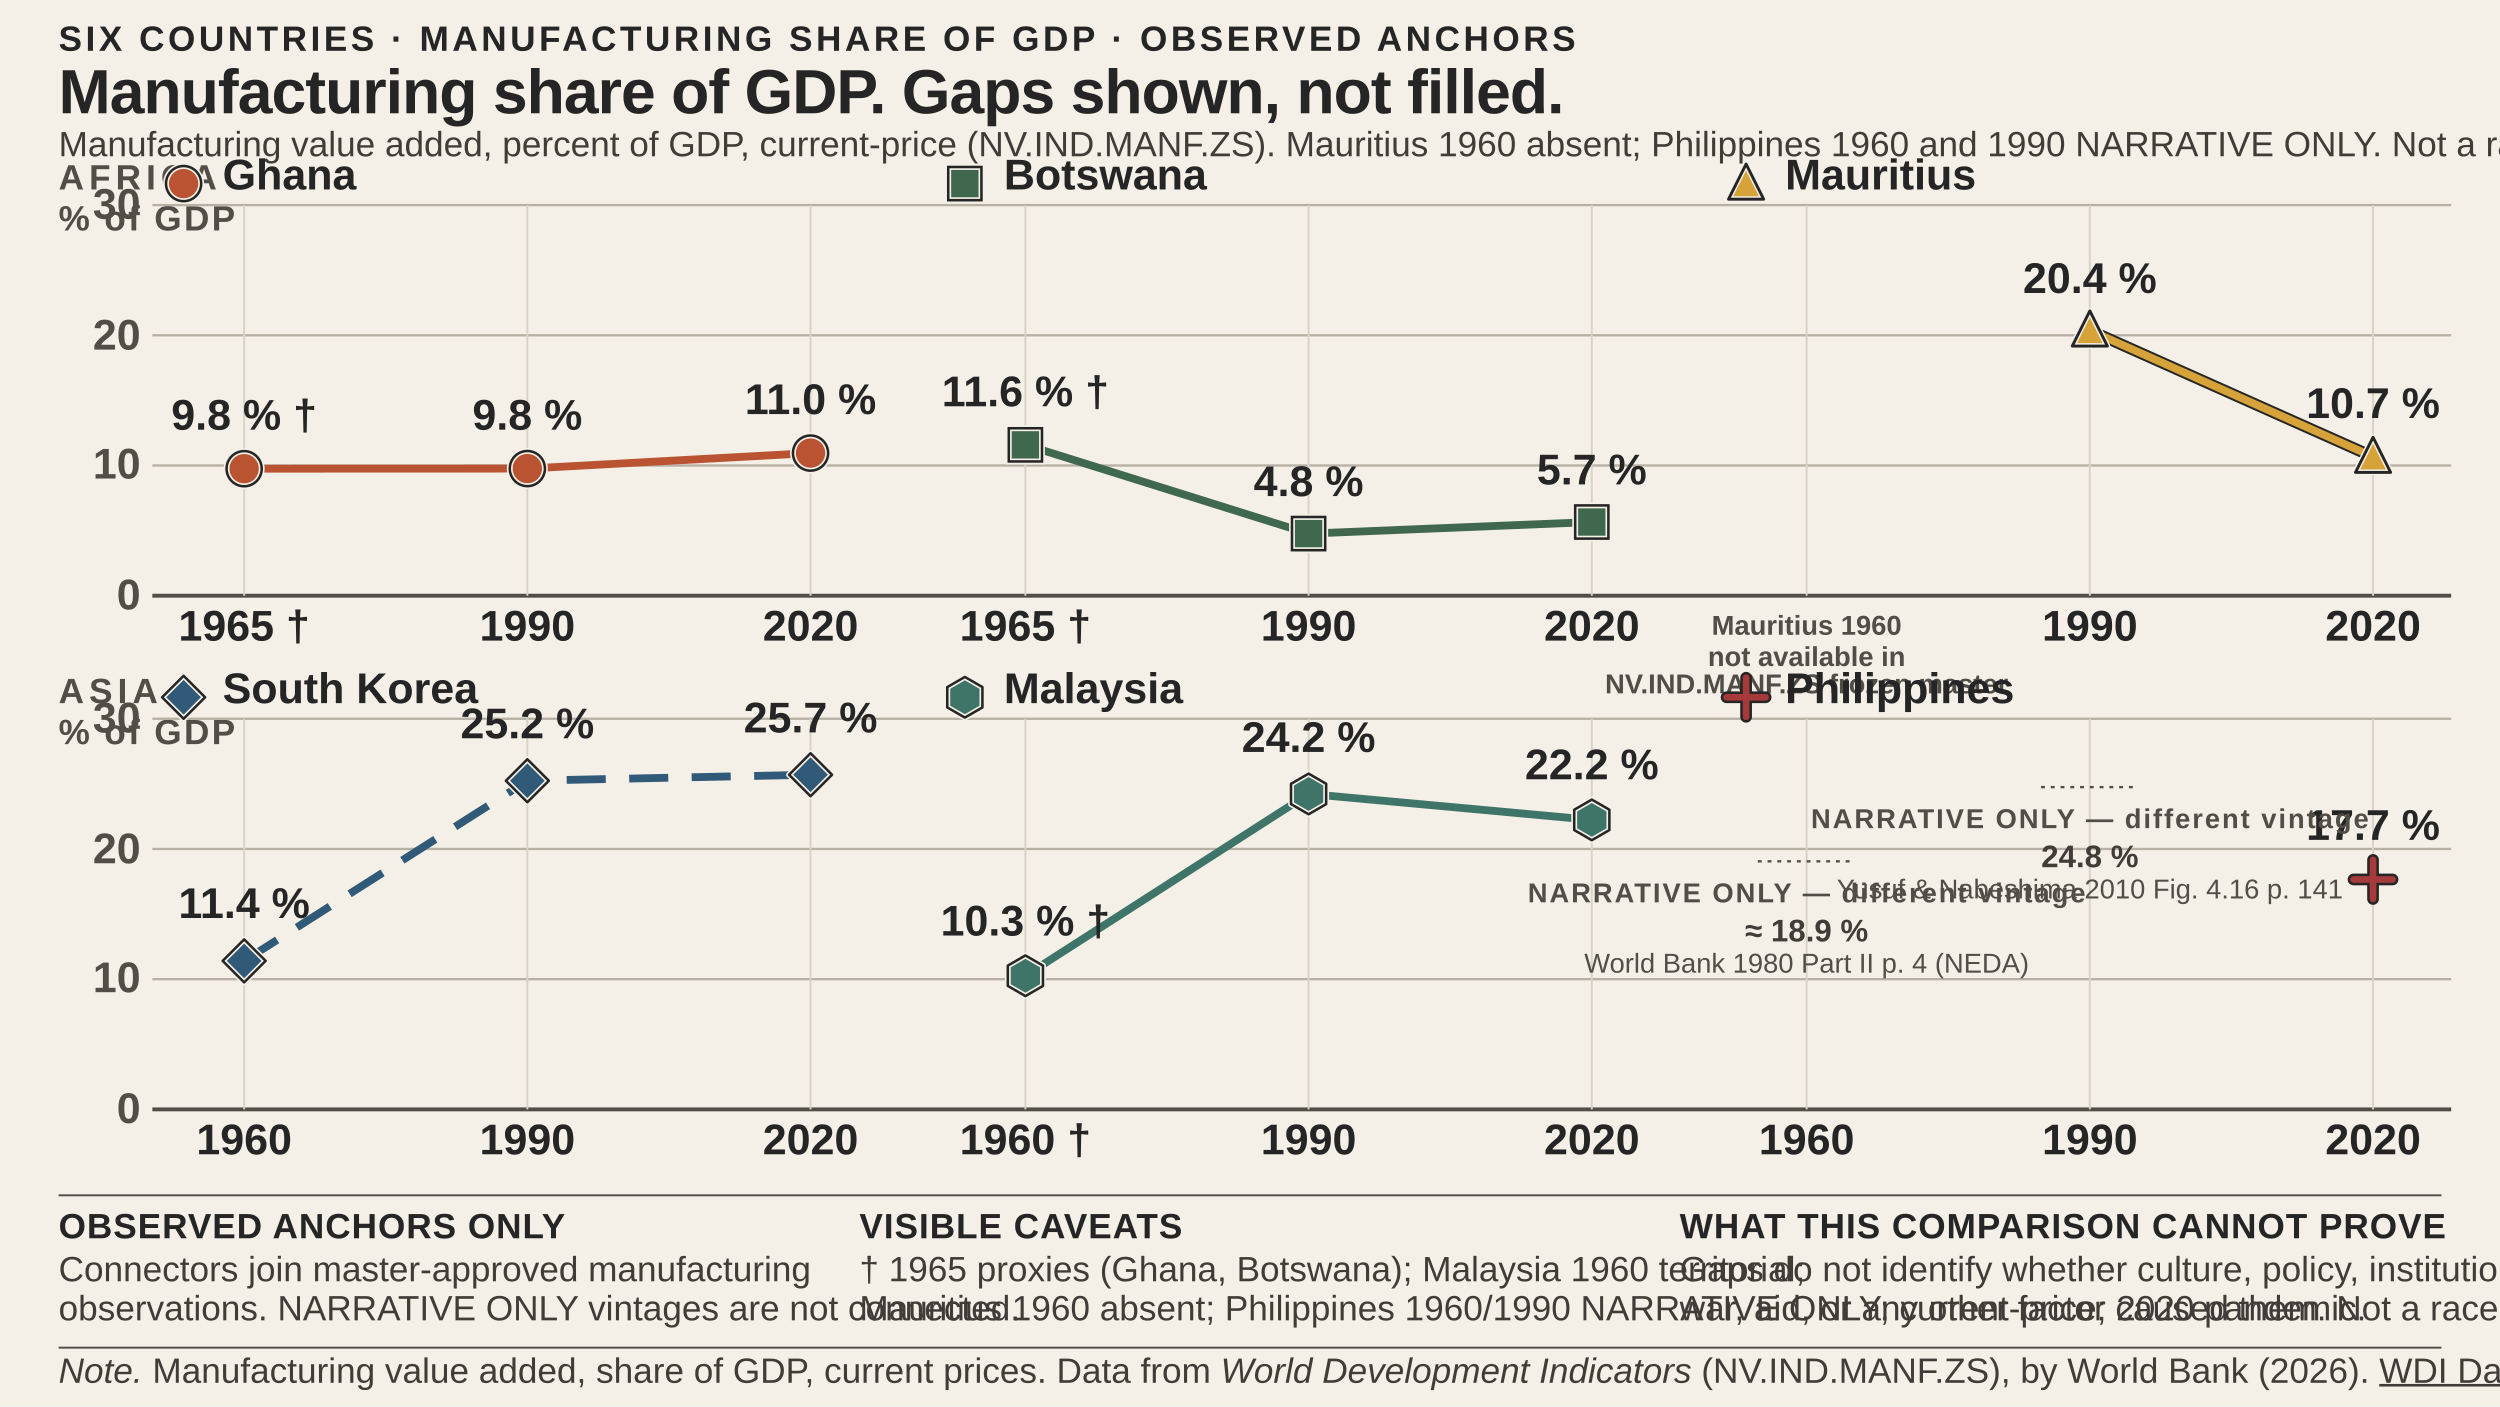
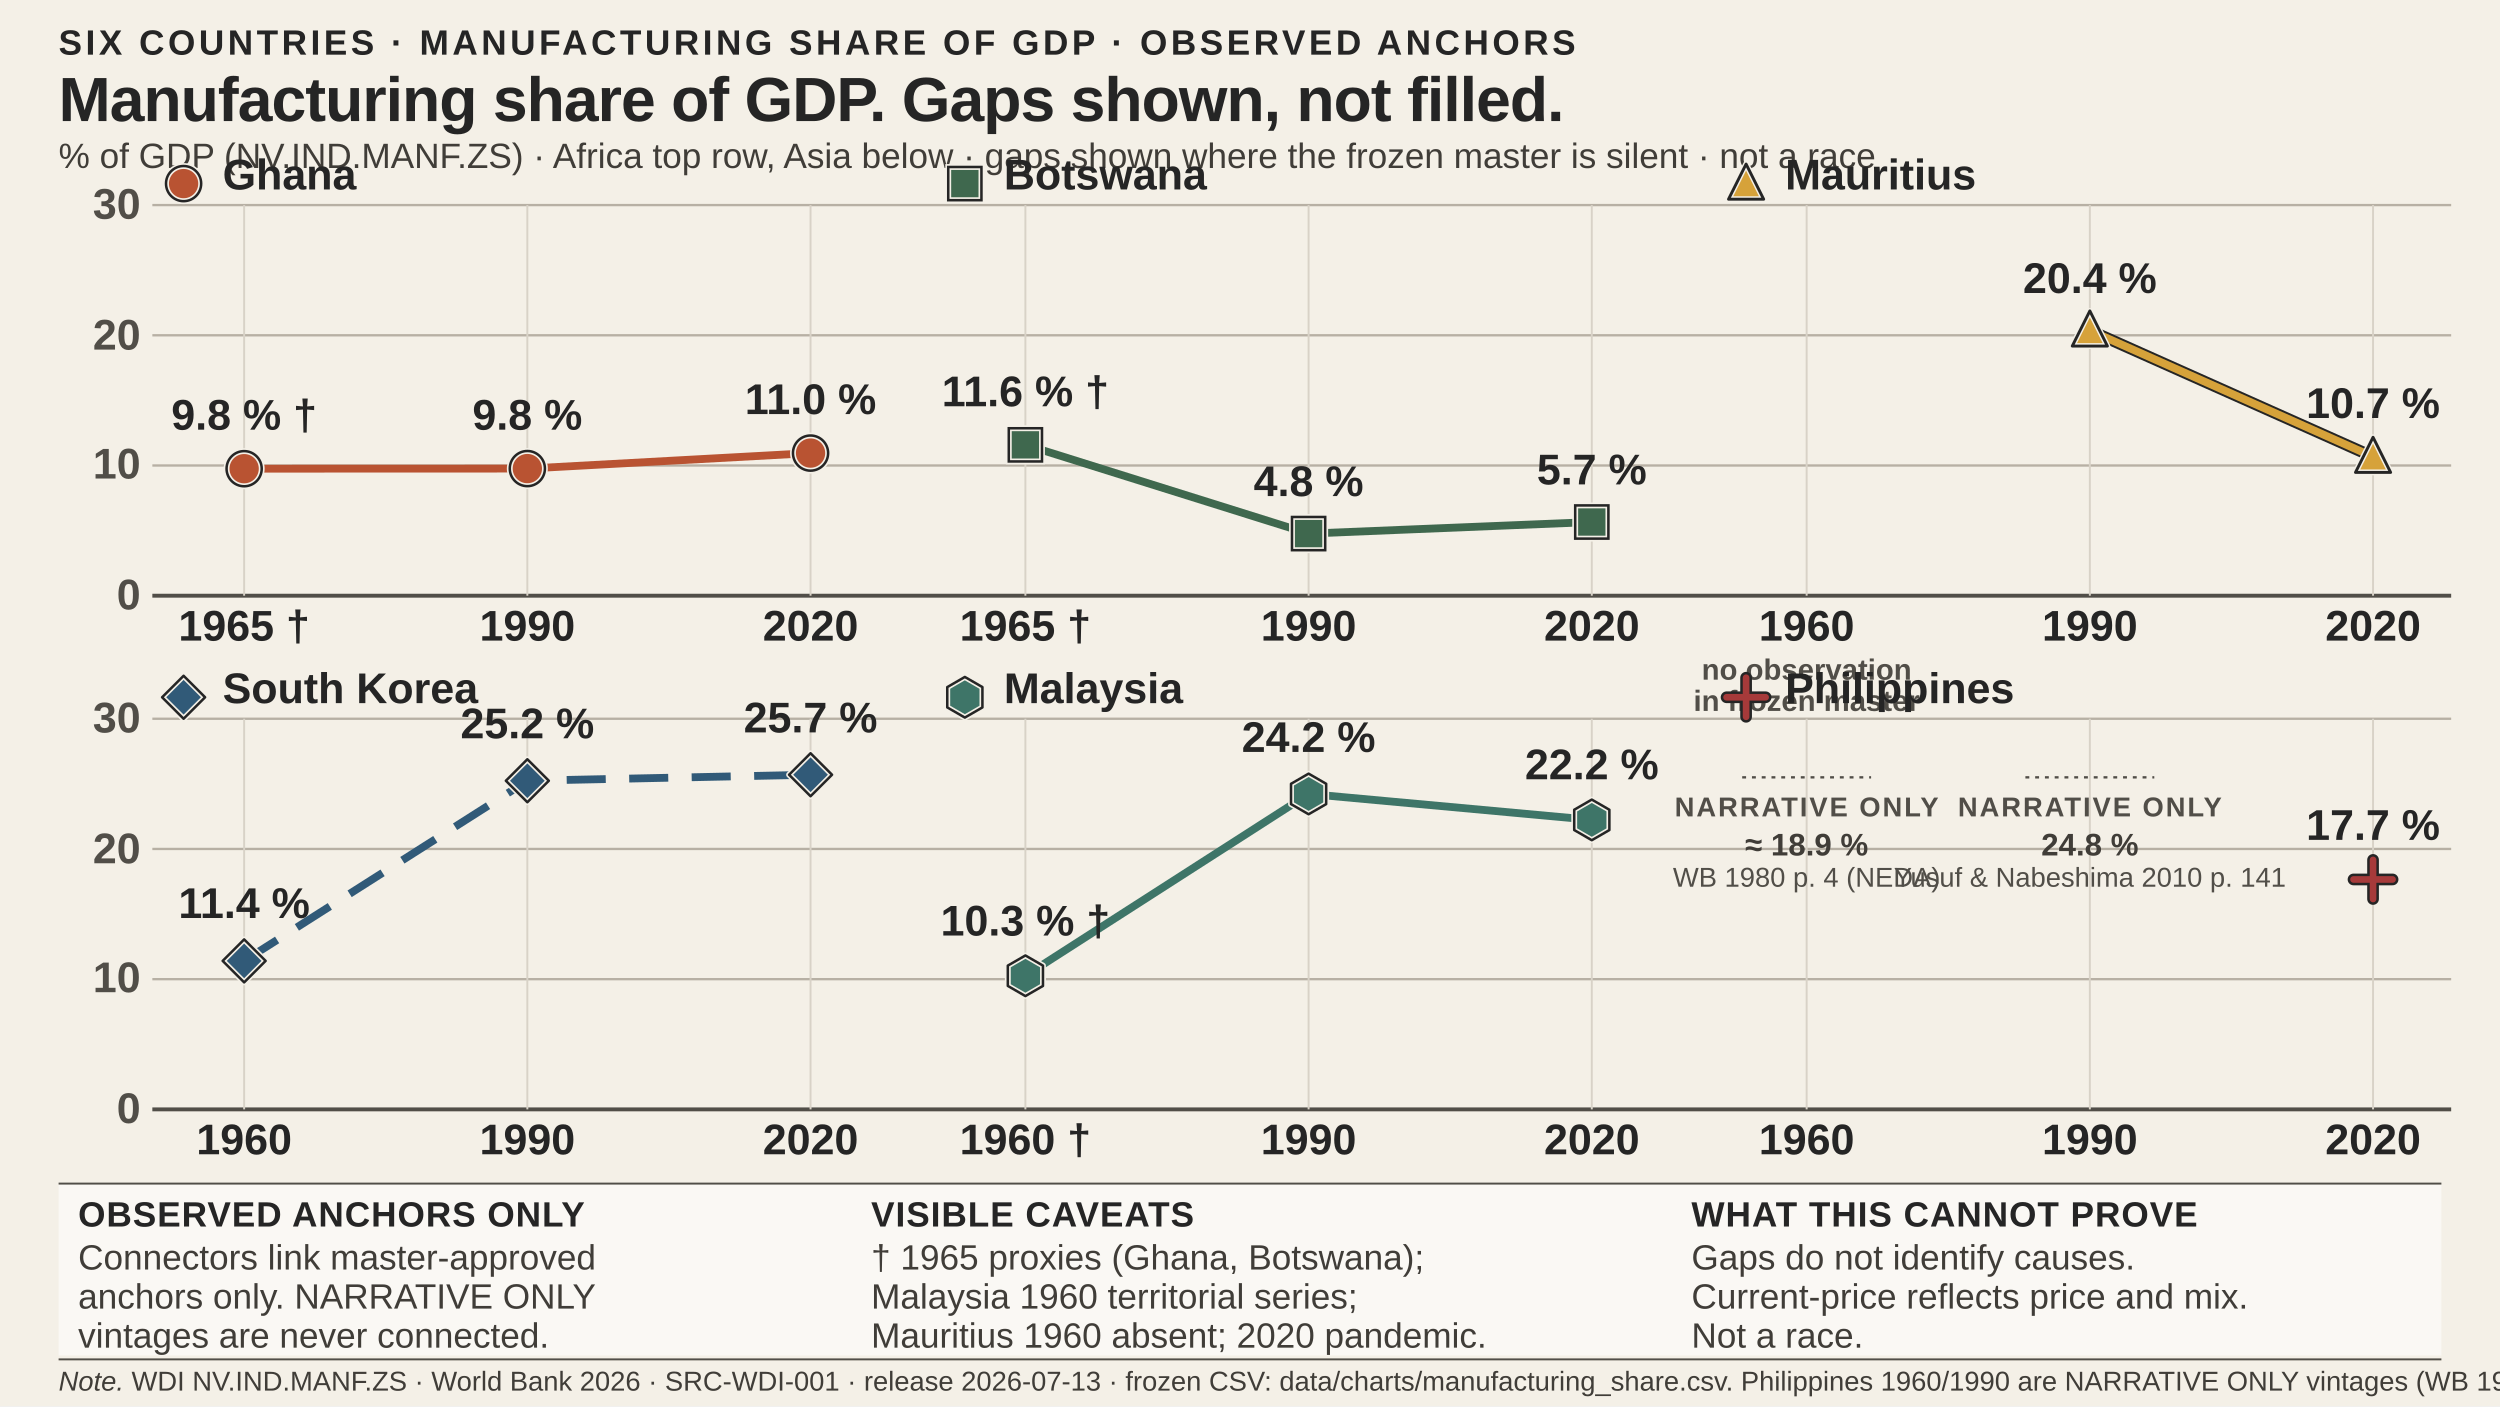
<svg xmlns="http://www.w3.org/2000/svg" xmlns:xlink="http://www.w3.org/1999/xlink" width="1280" height="720" viewBox="0 0 1280 720" role="img" aria-labelledby="chart-title chart-desc">
  <defs>
    <style>
      .display { font-family: "Montserrat", "Helvetica Neue", "Arial", sans-serif; fill: #252525; }
      .text { font-family: "Montserrat", "Helvetica Neue", "Arial", sans-serif; fill: #252525; }
-       .eyebrow { font-size: 18px; font-weight: 750; letter-spacing: 1.8px; }
-       .title { font-size: 32px; font-weight: 780; letter-spacing: -0.5px; }
+       .eyebrow { font-size: 18px; font-weight: 700; letter-spacing: 1.8px; }
+       .title { font-size: 32px; font-weight: 700; letter-spacing: -0.5px; }
      .deck { font-size: 18px; font-weight: 500; fill: #403D38; }
-       .region { font-size: 18px; font-weight: 800; letter-spacing: 2.6px; fill: #514E48; }
-       .country-name { font-size: 22px; font-weight: 780; }
-       .axis { font-size: 22px; font-weight: 650; fill: #514E48; font-variant-numeric: tabular-nums; }
+       .region { font-size: 18px; font-weight: 700; letter-spacing: 2.6px; fill: #514E48; }
+       .country-name { font-size: 22px; font-weight: 700; }
+       .axis { font-size: 22px; font-weight: 600; fill: #514E48; font-variant-numeric: tabular-nums; }
      .axis-head { font-size: 18px; font-weight: 700; letter-spacing: 1.2px; fill: #514E48; }
      .year { font-size: 22px; font-weight: 700; fill: #252525; }
-       .value { font-size: 22px; font-weight: 780; font-variant-numeric: tabular-nums; }
-       .note-head { font-size: 18px; font-weight: 800; letter-spacing: 0.5px; }
+       .value { font-size: 22px; font-weight: 700; font-variant-numeric: tabular-nums; }
+       .note-head { font-size: 18px; font-weight: 700; letter-spacing: 0.5px; }
      .note { font-size: 18px; font-weight: 500; fill: #403D38; }
-       .narrative-tag { font-size: 14px; font-weight: 800; letter-spacing: 1px; fill: #514E48; }
+       .narrative-tag { font-size: 14px; font-weight: 700; letter-spacing: 1px; fill: #514E48; }
      .narrative-value { font-size: 16px; font-weight: 700; fill: #403D38; font-variant-numeric: tabular-nums; }
      .narrative-cite { font-size: 14px; font-weight: 500; fill: #514E48; }
-       .absence-note { font-size: 14px; font-weight: 600; fill: #514E48; }
+       .absence-note { font-size: 15px; font-weight: 600; fill: #514E48; }
+       .fignote { font-size: 14px; font-weight: 500; fill: #403D38; font-variant-numeric: tabular-nums; }
      .grid { stroke: #B7B0A4; stroke-width: 1.2; }
      .baseline { stroke: #514E48; stroke-width: 2; }
      .year-guide { stroke: #D8D2C7; stroke-width: 1; }
      .panel-rule { stroke: #514E48; stroke-width: 1; }
      .dotted-rule { stroke: #514E48; stroke-width: 1.2; stroke-dasharray: 2 3; fill: none; }
    </style>
    <symbol id="m-ghana" viewBox="-14 -14 28 28">
      <circle cx="0" cy="0" r="9" fill="#B95332" stroke="#F4F0E7" stroke-width="3" />
      <circle cx="0" cy="0" r="9" fill="none" stroke="#252525" stroke-width="1.3" />
    </symbol>
    <symbol id="m-botswana" viewBox="-14 -14 28 28">
      <rect x="-8.5" y="-8.5" width="17" height="17" fill="#3F684E" stroke="#F4F0E7" stroke-width="3" />
      <rect x="-8.5" y="-8.5" width="17" height="17" fill="none" stroke="#252525" stroke-width="1.3" />
    </symbol>
    <symbol id="m-mauritius" viewBox="-14 -14 28 28">
      <polygon points="0,-10 9,8 -9,8" fill="#D6A23A" stroke="#F4F0E7" stroke-width="3" stroke-linejoin="round" />
      <polygon points="0,-10 9,8 -9,8" fill="none" stroke="#252525" stroke-width="1.5" stroke-linejoin="round" />
    </symbol>
    <symbol id="m-korea" viewBox="-14 -14 28 28">
      <path d="M0,-11 L11,0 L0,11 L-11,0 Z" fill="#315A78" stroke="#F4F0E7" stroke-width="3" stroke-linejoin="round" />
      <path d="M0,-11 L11,0 L0,11 L-11,0 Z" fill="none" stroke="#252525" stroke-width="1.3" stroke-linejoin="round" />
    </symbol>
    <symbol id="m-malaysia" viewBox="-14 -14 28 28">
      <polygon points="-9,-5.2 0,-10.4 9,-5.2 9,5.2 0,10.4 -9,5.2" fill="#3E7568" stroke="#F4F0E7" stroke-width="3" stroke-linejoin="round" />
      <polygon points="-9,-5.2 0,-10.4 9,-5.2 9,5.2 0,10.4 -9,5.2" fill="none" stroke="#252525" stroke-width="1.3" stroke-linejoin="round" />
    </symbol>
    <symbol id="m-philippines" viewBox="-14 -14 28 28">
      <path d="M-10,0 L10,0 M0,-10 L0,10" stroke="#252525" stroke-width="6" stroke-linecap="round" />
      <path d="M-10,0 L10,0 M0,-10 L0,10" stroke="#A63A3A" stroke-width="3.4" stroke-linecap="round" />
    </symbol>
  </defs>
  <rect width="1280" height="720" fill="#F4F0E7" />
  <g id="heading">
-     <text x="30" y="26" class="text eyebrow">SIX COUNTRIES · MANUFACTURING SHARE OF GDP · OBSERVED ANCHORS</text>
-     <text x="30" y="58" class="display title">Manufacturing share of GDP. Gaps shown, not filled.</text>
-     <text x="30" y="80" class="text deck">Manufacturing value added, percent of GDP, current-price (NV.IND.MANF.ZS). Mauritius 1960 absent; Philippines 1960 and 1990 NARRATIVE ONLY. Not a race.</text>
+     <text x="30" y="28" class="text eyebrow">SIX COUNTRIES · MANUFACTURING SHARE OF GDP · OBSERVED ANCHORS</text>
+     <text x="30" y="62" class="display title">Manufacturing share of GDP. Gaps shown, not filled.</text>
+     <text x="30" y="86" class="text deck">% of GDP (NV.IND.MANF.ZS) · Africa top row, Asia below · gaps shown where the frozen master is silent · not a race</text>
  </g>
  <g id="row-africa">
-     <text x="30" y="97" class="text region">AFRICA</text>
-     <text x="30" y="118" class="text axis-head">% of GDP</text>
    <g id="row1-axis" aria-label="Row 1 shared axis: 0 to 30 percent of GDP">
      <line x1="78" y1="105" x2="1255" y2="105" class="grid" />
      <line x1="78" y1="171.667" x2="1255" y2="171.667" class="grid" />
      <line x1="78" y1="238.333" x2="1255" y2="238.333" class="grid" />
      <line x1="78" y1="305" x2="1255" y2="305" class="baseline" />
      <text x="72" y="112" text-anchor="end" class="text axis">30</text>
      <text x="72" y="179" text-anchor="end" class="text axis">20</text>
      <text x="72" y="245" text-anchor="end" class="text axis">10</text>
      <text x="72" y="312" text-anchor="end" class="text axis">0</text>
    </g>
    <g id="panel-ghana" aria-label="Ghana manufacturing share: 9.8 percent in 1965 proxy; 9.8 percent in 1990; 11.0 percent in 2020.">
      <use href="#m-ghana" xlink:href="#m-ghana" x="80" y="80" width="28" height="28" />
      <text x="114" y="97" class="text country-name">Ghana</text>
      <line x1="125" y1="105" x2="125" y2="305" class="year-guide" />
      <line x1="270" y1="105" x2="270" y2="305" class="year-guide" />
      <line x1="415" y1="105" x2="415" y2="305" class="year-guide" />
      <path d="M125,239.97 L270,239.914 L415,231.98" fill="none" stroke="#B95332" stroke-width="4" stroke-linecap="round" stroke-linejoin="round" />
      <use href="#m-ghana" xlink:href="#m-ghana" x="111" y="225.97" width="28" height="28" />
      <use href="#m-ghana" xlink:href="#m-ghana" x="256" y="225.914" width="28" height="28" />
      <use href="#m-ghana" xlink:href="#m-ghana" x="401" y="217.98" width="28" height="28" />
      <text x="125" y="220" text-anchor="middle" class="text value">9.8 % †</text>
      <text x="270" y="220" text-anchor="middle" class="text value">9.8 %</text>
      <text x="415" y="212" text-anchor="middle" class="text value">11.0 %</text>
      <text x="125" y="328" text-anchor="middle" class="text year">1965 †</text>
      <text x="270" y="328" text-anchor="middle" class="text year">1990</text>
      <text x="415" y="328" text-anchor="middle" class="text year">2020</text>
    </g>
    <g id="panel-botswana" aria-label="Botswana manufacturing share: 11.6 percent in 1965 proxy; 4.8 percent in 1990; 5.7 percent in 2020.">
      <use href="#m-botswana" xlink:href="#m-botswana" x="480" y="80" width="28" height="28" />
      <text x="514" y="97" class="text country-name">Botswana</text>
      <line x1="525" y1="105" x2="525" y2="305" class="year-guide" />
      <line x1="670" y1="105" x2="670" y2="305" class="year-guide" />
      <line x1="815" y1="105" x2="815" y2="305" class="year-guide" />
      <path d="M525,227.764 L670,273.195 L815,267.273" fill="none" stroke="#3F684E" stroke-width="4" stroke-linecap="round" stroke-linejoin="round" />
      <use href="#m-botswana" xlink:href="#m-botswana" x="511" y="213.764" width="28" height="28" />
      <use href="#m-botswana" xlink:href="#m-botswana" x="656" y="259.195" width="28" height="28" />
      <use href="#m-botswana" xlink:href="#m-botswana" x="801" y="253.273" width="28" height="28" />
      <text x="525" y="208" text-anchor="middle" class="text value">11.6 % †</text>
      <text x="670" y="254" text-anchor="middle" class="text value">4.8 %</text>
      <text x="815" y="248" text-anchor="middle" class="text value">5.7 %</text>
      <text x="525" y="328" text-anchor="middle" class="text year">1965 †</text>
      <text x="670" y="328" text-anchor="middle" class="text year">1990</text>
      <text x="815" y="328" text-anchor="middle" class="text year">2020</text>
    </g>
    <g id="panel-mauritius" aria-label="Mauritius manufacturing share: 1960 not available in NV.IND.MANF.ZS frozen master; 20.4 percent in 1990; 10.7 percent in 2020. Connector runs 1990 to 2020 only.">
      <use href="#m-mauritius" xlink:href="#m-mauritius" x="880" y="80" width="28" height="28" />
      <text x="914" y="97" class="text country-name">Mauritius</text>
      <line x1="925" y1="105" x2="925" y2="305" class="year-guide" />
      <line x1="1070" y1="105" x2="1070" y2="305" class="year-guide" />
      <line x1="1215" y1="105" x2="1215" y2="305" class="year-guide" />
      <path d="M1070,169.185 L1215,233.876" fill="none" stroke="#252525" stroke-width="6" stroke-linecap="round" stroke-linejoin="round" />
      <path d="M1070,169.185 L1215,233.876" fill="none" stroke="#D6A23A" stroke-width="4" stroke-linecap="round" stroke-linejoin="round" />
      <use href="#m-mauritius" xlink:href="#m-mauritius" x="1056" y="155.185" width="28" height="28" />
      <use href="#m-mauritius" xlink:href="#m-mauritius" x="1201" y="219.876" width="28" height="28" />
      <text x="1070" y="150" text-anchor="middle" class="text value">20.4 %</text>
      <text x="1215" y="214" text-anchor="middle" class="text value">10.7 %</text>
-       <text x="925" y="325" text-anchor="middle" class="text absence-note">Mauritius 1960</text>
-       <text x="925" y="341" text-anchor="middle" class="text absence-note">not available in</text>
-       <text x="925" y="355" text-anchor="middle" class="text absence-note">NV.IND.MANF.ZS frozen master</text>
+       <text x="925" y="328" text-anchor="middle" class="text year">1960</text>
+       <text x="925" y="348" text-anchor="middle" class="text absence-note">no observation</text>
+       <text x="925" y="364" text-anchor="middle" class="text absence-note">in frozen master</text>
      <text x="1070" y="328" text-anchor="middle" class="text year">1990</text>
      <text x="1215" y="328" text-anchor="middle" class="text year">2020</text>
    </g>
  </g>
  <g id="row-asia">
-     <text x="30" y="360" class="text region">ASIA</text>
-     <text x="30" y="381" class="text axis-head">% of GDP</text>
    <g id="row2-axis" aria-label="Row 2 shared axis: 0 to 30 percent of GDP">
      <line x1="78" y1="368" x2="1255" y2="368" class="grid" />
      <line x1="78" y1="434.667" x2="1255" y2="434.667" class="grid" />
      <line x1="78" y1="501.333" x2="1255" y2="501.333" class="grid" />
      <line x1="78" y1="568" x2="1255" y2="568" class="baseline" />
      <text x="72" y="375" text-anchor="end" class="text axis">30</text>
      <text x="72" y="442" text-anchor="end" class="text axis">20</text>
      <text x="72" y="508" text-anchor="end" class="text axis">10</text>
      <text x="72" y="575" text-anchor="end" class="text axis">0</text>
    </g>
    <g id="panel-korea" aria-label="South Korea manufacturing share: 11.4 percent in 1960; 25.2 percent in 1990; 25.7 percent in 2020.">
      <use href="#m-korea" xlink:href="#m-korea" x="80" y="343" width="28" height="28" />
      <text x="114" y="360" class="text country-name">South Korea</text>
      <line x1="125" y1="368" x2="125" y2="568" class="year-guide" />
      <line x1="270" y1="368" x2="270" y2="568" class="year-guide" />
      <line x1="415" y1="368" x2="415" y2="568" class="year-guide" />
      <path d="M125,491.977 L270,399.743 L415,396.665" fill="none" stroke="#315A78" stroke-width="4" stroke-dasharray="20 12" stroke-linecap="butt" stroke-linejoin="round" />
      <use href="#m-korea" xlink:href="#m-korea" x="111" y="477.977" width="28" height="28" />
      <use href="#m-korea" xlink:href="#m-korea" x="256" y="385.743" width="28" height="28" />
      <use href="#m-korea" xlink:href="#m-korea" x="401" y="382.665" width="28" height="28" />
      <text x="125" y="470" text-anchor="middle" class="text value">11.4 %</text>
      <text x="270" y="378" text-anchor="middle" class="text value">25.2 %</text>
      <text x="415" y="375" text-anchor="middle" class="text value">25.7 %</text>
      <text x="125" y="591" text-anchor="middle" class="text year">1960</text>
      <text x="270" y="591" text-anchor="middle" class="text year">1990</text>
      <text x="415" y="591" text-anchor="middle" class="text year">2020</text>
    </g>
    <g id="panel-malaysia" aria-label="Malaysia manufacturing share: 10.3 percent in 1960 territorial series; 24.2 percent in 1990; 22.2 percent in 2020.">
      <use href="#m-malaysia" xlink:href="#m-malaysia" x="480" y="343" width="28" height="28" />
      <text x="514" y="360" class="text country-name">Malaysia</text>
      <line x1="525" y1="368" x2="525" y2="568" class="year-guide" />
      <line x1="670" y1="368" x2="670" y2="568" class="year-guide" />
      <line x1="815" y1="368" x2="815" y2="568" class="year-guide" />
      <path d="M525,499.593 L670,406.502 L815,419.786" fill="none" stroke="#3E7568" stroke-width="4" stroke-linecap="round" stroke-linejoin="round" />
      <use href="#m-malaysia" xlink:href="#m-malaysia" x="511" y="485.593" width="28" height="28" />
      <use href="#m-malaysia" xlink:href="#m-malaysia" x="656" y="392.502" width="28" height="28" />
      <use href="#m-malaysia" xlink:href="#m-malaysia" x="801" y="405.786" width="28" height="28" />
      <text x="525" y="479" text-anchor="middle" class="text value">10.3 % †</text>
      <text x="670" y="385" text-anchor="middle" class="text value">24.2 %</text>
      <text x="815" y="399" text-anchor="middle" class="text value">22.2 %</text>
      <text x="525" y="591" text-anchor="middle" class="text year">1960 †</text>
      <text x="670" y="591" text-anchor="middle" class="text year">1990</text>
      <text x="815" y="591" text-anchor="middle" class="text year">2020</text>
    </g>
    <g id="panel-philippines" aria-label="Philippines manufacturing share: 17.7 percent in 2020. The 1960 value approximately 18.9 percent and the 1990 value 24.8 percent are NARRATIVE ONLY historical vintages from incompatible national-accounts sources and are not connected to the 2020 WDI observation.">
      <use href="#m-philippines" xlink:href="#m-philippines" x="880" y="343" width="28" height="28" />
      <text x="914" y="360" class="text country-name">Philippines</text>
      <line x1="925" y1="368" x2="925" y2="568" class="year-guide" />
      <line x1="1070" y1="368" x2="1070" y2="568" class="year-guide" />
      <line x1="1215" y1="368" x2="1215" y2="568" class="year-guide" />
      <use href="#m-philippines" xlink:href="#m-philippines" x="1201" y="436.279" width="28" height="28" />
      <text x="1215" y="430" text-anchor="middle" class="text value">17.7 %</text>
      <g id="phl-1960-narrative" aria-label="Philippines 1960 NARRATIVE ONLY approximately 18.9 percent from World Bank 1980 Part II page 4 NEDA; not connected to the WDI 2020 observation.">
-         <line x1="900" y1="441" x2="950" y2="441" class="dotted-rule" />
-         <text x="925" y="462" text-anchor="middle" class="text narrative-tag">NARRATIVE ONLY — different vintage</text>
-         <text x="925" y="482" text-anchor="middle" class="text narrative-value">≈ 18.9 %</text>
-         <text x="925" y="498" text-anchor="middle" class="text narrative-cite">World Bank 1980 Part II p. 4 (NEDA)</text>
+         <line x1="892" y1="398" x2="958" y2="398" class="dotted-rule" />
+         <text x="925" y="418" text-anchor="middle" class="text narrative-tag">NARRATIVE ONLY</text>
+         <text x="925" y="438" text-anchor="middle" class="text narrative-value">≈ 18.9 %</text>
+         <text x="925" y="454" text-anchor="middle" class="text narrative-cite">WB 1980 p. 4 (NEDA)</text>
      </g>
      <g id="phl-1990-narrative" aria-label="Philippines 1990 NARRATIVE ONLY 24.8 percent from Yusuf and Nabeshima 2010 Figure 4.16 page 141; not connected to the WDI 2020 observation.">
-         <line x1="1045" y1="403" x2="1095" y2="403" class="dotted-rule" />
-         <text x="1070" y="424" text-anchor="middle" class="text narrative-tag">NARRATIVE ONLY — different vintage</text>
-         <text x="1070" y="444" text-anchor="middle" class="text narrative-value">24.8 %</text>
-         <text x="1070" y="460" text-anchor="middle" class="text narrative-cite">Yusuf &amp; Nabeshima 2010 Fig. 4.16 p. 141</text>
+         <line x1="1037" y1="398" x2="1103" y2="398" class="dotted-rule" />
+         <text x="1070" y="418" text-anchor="middle" class="text narrative-tag">NARRATIVE ONLY</text>
+         <text x="1070" y="438" text-anchor="middle" class="text narrative-value">24.8 %</text>
+         <text x="1070" y="454" text-anchor="middle" class="text narrative-cite">Yusuf &amp; Nabeshima 2010 p. 141</text>
      </g>
      <text x="925" y="591" text-anchor="middle" class="text year">1960</text>
      <text x="1070" y="591" text-anchor="middle" class="text year">1990</text>
      <text x="1215" y="591" text-anchor="middle" class="text year">2020</text>
    </g>
  </g>
-   <line x1="30" y1="612" x2="1250" y2="612" class="panel-rule" />
+   <rect x="30" y="606" width="1220" height="88" fill="#FFFFFF" fill-opacity="0.55" />
+   <line x1="30" y1="606" x2="1250" y2="606" class="panel-rule" />
  <g id="reading-notes">
-     <text x="30" y="634" class="text note-head">OBSERVED ANCHORS ONLY</text>
-     <text x="30" y="656" class="text note">Connectors join master-approved manufacturing</text>
-     <text x="30" y="676" class="text note">observations. NARRATIVE ONLY vintages are not connected.</text>
-     <text x="440" y="634" class="text note-head">VISIBLE CAVEATS</text>
-     <text x="440" y="656" class="text note">† 1965 proxies (Ghana, Botswana); Malaysia 1960 territorial;</text>
-     <text x="440" y="676" class="text note">Mauritius 1960 absent; Philippines 1960/1990 NARRATIVE ONLY; current-price; 2020 pandemic.</text>
-     <text x="860" y="634" class="text note-head">WHAT THIS COMPARISON CANNOT PROVE</text>
-     <text x="860" y="656" class="text note">Gaps do not identify whether culture, policy, institutions,</text>
-     <text x="860" y="676" class="text note">war, aid, or any other factor caused them. Not a race.</text>
-   </g>
-   <line x1="30" y1="690" x2="1250" y2="690" class="panel-rule" />
+     <text x="40" y="628" class="text note-head">OBSERVED ANCHORS ONLY</text>
+     <text x="40" y="650" class="text note">Connectors link master-approved</text>
+     <text x="40" y="670" class="text note">anchors only. NARRATIVE ONLY</text>
+     <text x="40" y="690" class="text note">vintages are never connected.</text>
+     <text x="446" y="628" class="text note-head">VISIBLE CAVEATS</text>
+     <text x="446" y="650" class="text note">† 1965 proxies (Ghana, Botswana);</text>
+     <text x="446" y="670" class="text note">Malaysia 1960 territorial series;</text>
+     <text x="446" y="690" class="text note">Mauritius 1960 absent; 2020 pandemic.</text>
+     <text x="866" y="628" class="text note-head">WHAT THIS CANNOT PROVE</text>
+     <text x="866" y="650" class="text note">Gaps do not identify causes.</text>
+     <text x="866" y="670" class="text note">Current-price reflects price and mix.</text>
+     <text x="866" y="690" class="text note">Not a race.</text>
+   </g>
+   <line x1="30" y1="696" x2="1250" y2="696" class="panel-rule" />
  <g id="figure-note">
-     <text x="30" y="708" class="text note" font-size="14">
-       <tspan font-style="italic">Note.</tspan> Manufacturing value added, share of GDP, current prices. Data from <tspan font-style="italic">World Development Indicators</tspan> (NV.IND.MANF.ZS), by World Bank (2026). <a href="https://databank.worldbank.org/source/world-development-indicators" xlink:href="https://databank.worldbank.org/source/world-development-indicators" target="_blank">
-         <tspan text-decoration="underline">WDI DataBank</tspan>
-       </a>. SRC-WDI-001 · WDI release 2026-07-13; retrieved 2026-10-06 · Frozen CSV: data/charts/manufacturing_share.csv. Philippines 1960 (≈ 18.9 %) and 1990 (24.8 %) are NARRATIVE ONLY historical vintages (World Bank 1980; Yusuf &amp; Nabeshima 2010), not connected to the current WDI 2020 observation.</text>
+     <text x="30" y="712" class="text fignote">
+       <tspan font-style="italic">Note.</tspan> WDI NV.IND.MANF.ZS · World Bank 2026 · SRC-WDI-001 · release 2026-07-13 · frozen CSV: data/charts/manufacturing_share.csv. Philippines 1960/1990 are NARRATIVE ONLY vintages (WB 1980; Yusuf &amp; Nabeshima 2010), not connected to 2020.</text>
  </g>
</svg>
